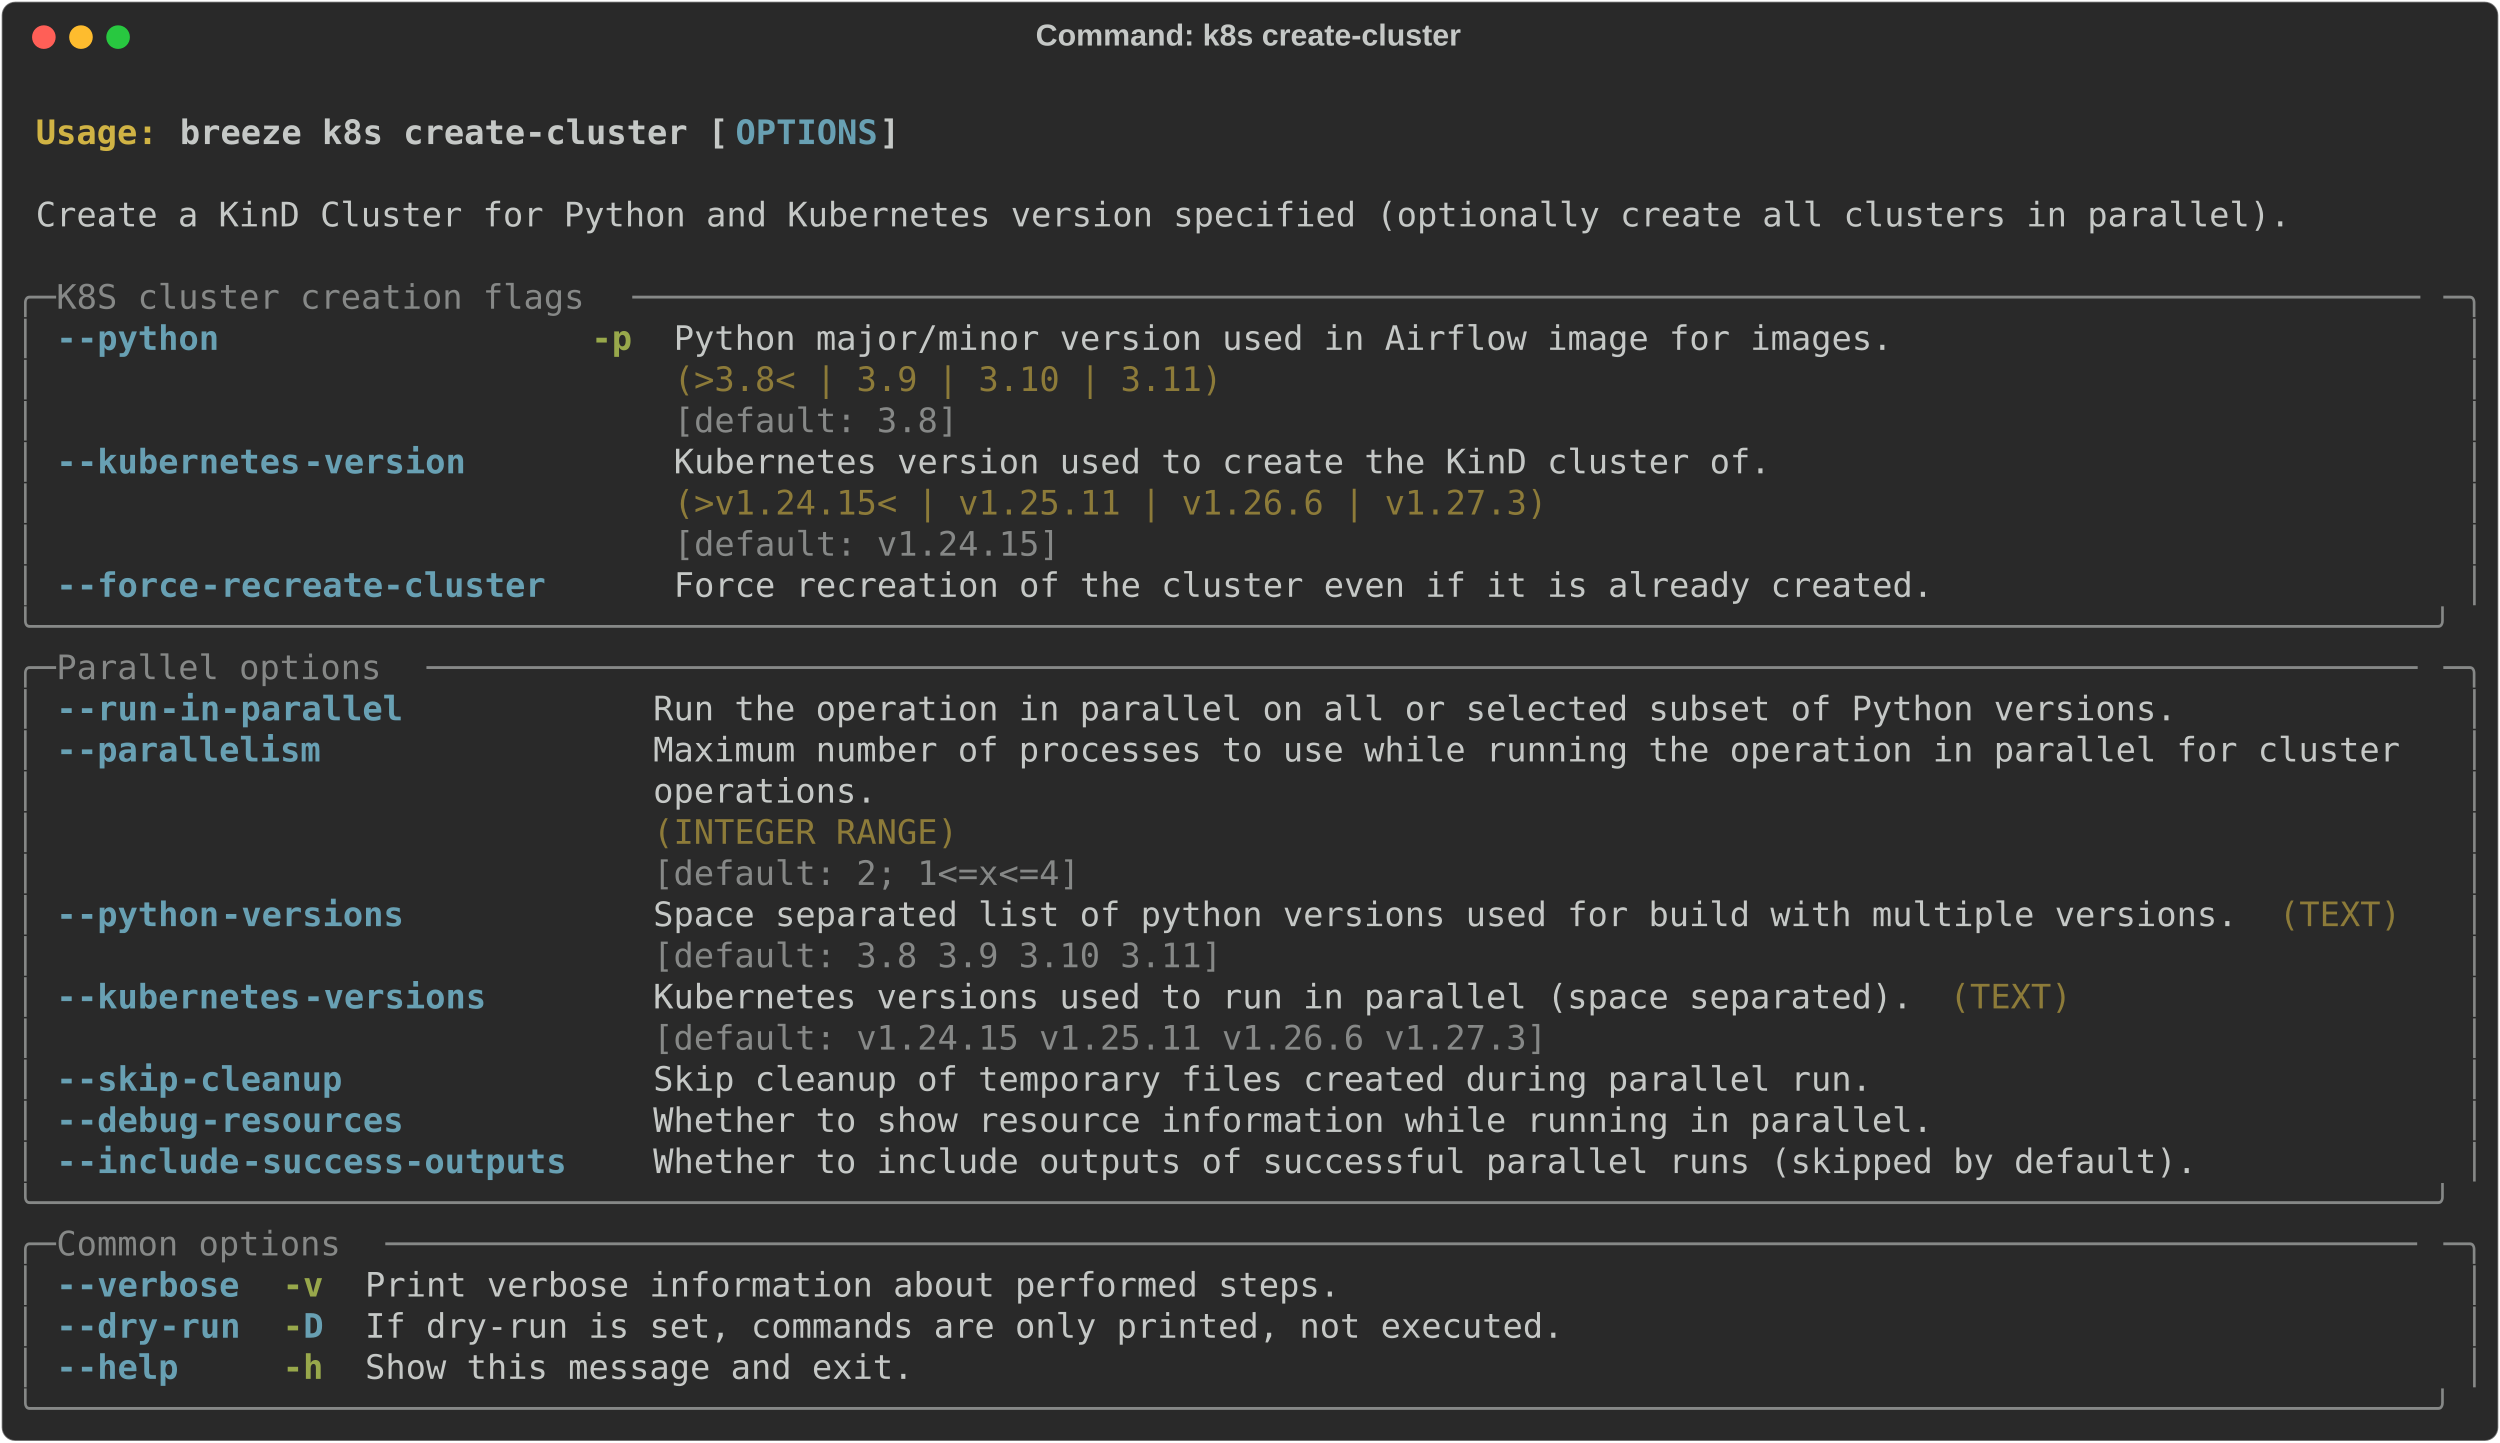
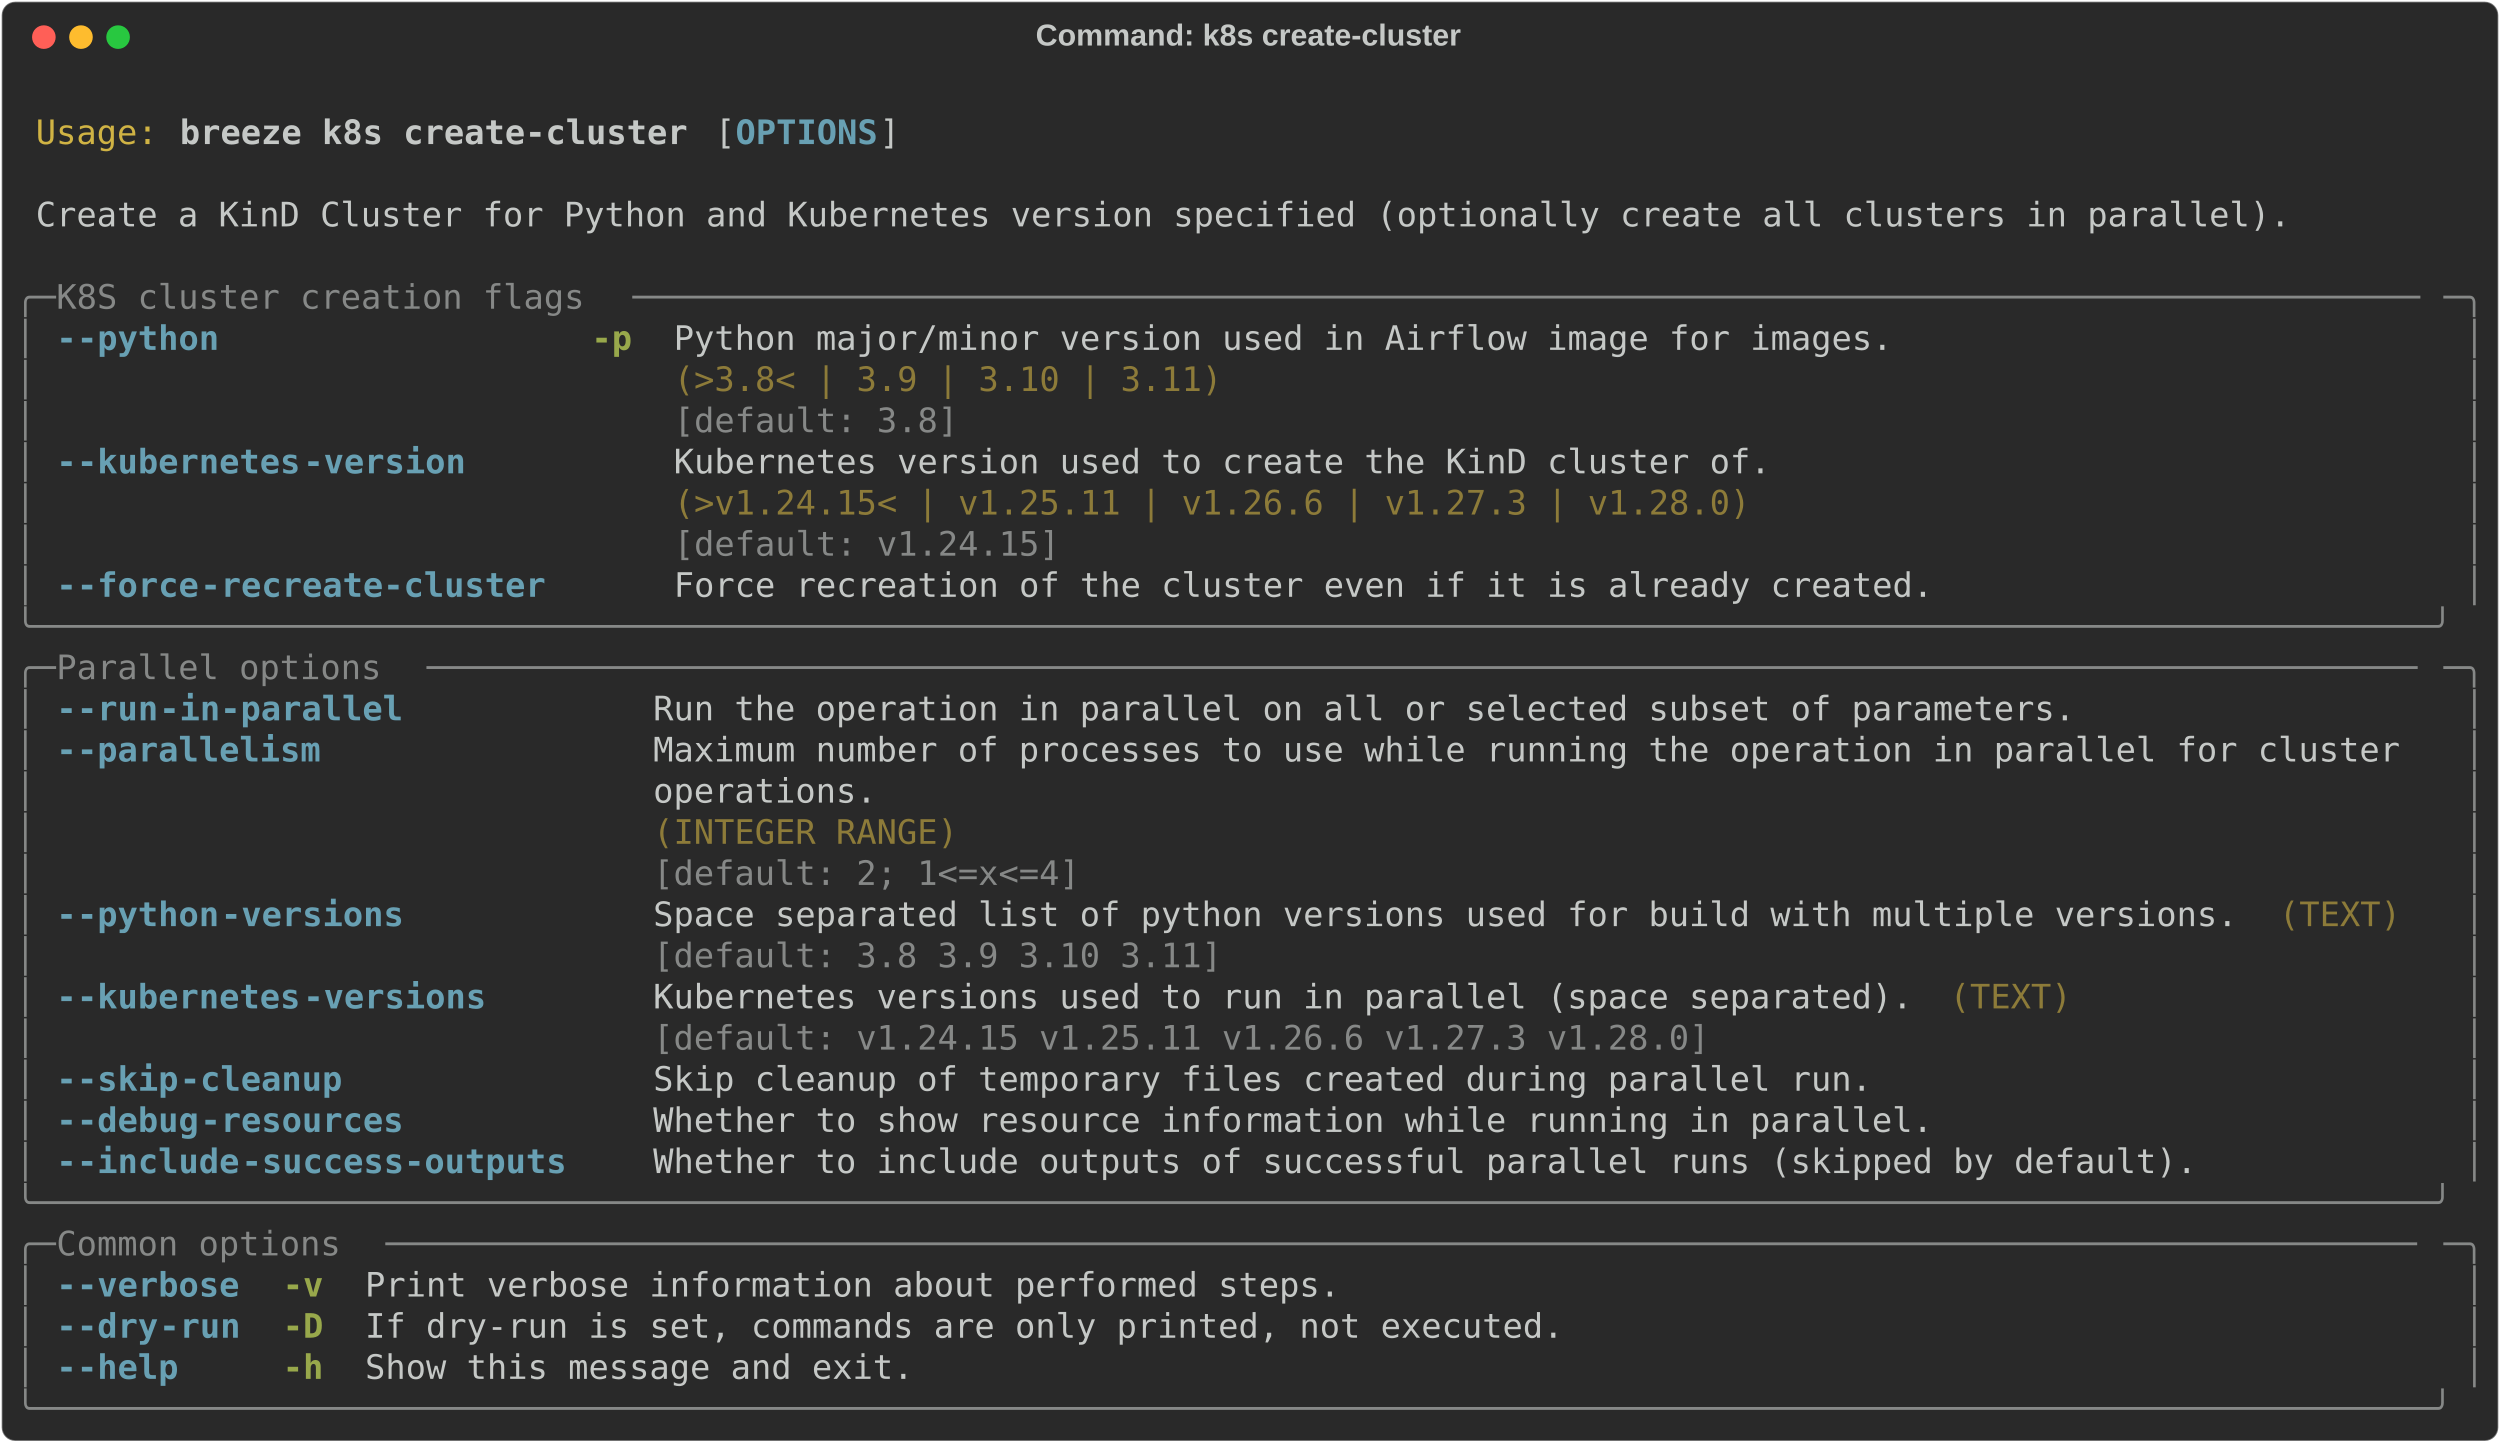
<svg xmlns="http://www.w3.org/2000/svg" class="rich-terminal" viewBox="0 0 1482 855.2">
  <style>

    @font-face {
        font-family: "Fira Code";
        src: local("FiraCode-Regular"),
                url("https://cdnjs.cloudflare.com/ajax/libs/firacode/6.2.0/woff2/FiraCode-Regular.woff2") format("woff2"),
                url("https://cdnjs.cloudflare.com/ajax/libs/firacode/6.2.0/woff/FiraCode-Regular.woff") format("woff");
        font-style: normal;
        font-weight: 400;
    }
    @font-face {
        font-family: "Fira Code";
        src: local("FiraCode-Bold"),
                url("https://cdnjs.cloudflare.com/ajax/libs/firacode/6.2.0/woff2/FiraCode-Bold.woff2") format("woff2"),
                url("https://cdnjs.cloudflare.com/ajax/libs/firacode/6.2.0/woff/FiraCode-Bold.woff") format("woff");
        font-style: bold;
        font-weight: 700;
    }

    .breeze-k8s-create-cluster-matrix {
        font-family: Fira Code, monospace;
        font-size: 20px;
        line-height: 24.4px;
        font-variant-east-asian: full-width;
    }

    .breeze-k8s-create-cluster-title {
        font-size: 18px;
        font-weight: bold;
        font-family: arial;
    }

-     .breeze-k8s-create-cluster-r1 { fill: #c5c8c6;font-weight: bold }
- .breeze-k8s-create-cluster-r2 { fill: #c5c8c6 }
- .breeze-k8s-create-cluster-r3 { fill: #d0b344;font-weight: bold }
+     .breeze-k8s-create-cluster-r1 { fill: #c5c8c6 }
+ .breeze-k8s-create-cluster-r2 { fill: #d0b344 }
+ .breeze-k8s-create-cluster-r3 { fill: #c5c8c6;font-weight: bold }
.breeze-k8s-create-cluster-r4 { fill: #68a0b3;font-weight: bold }
.breeze-k8s-create-cluster-r5 { fill: #868887 }
.breeze-k8s-create-cluster-r6 { fill: #98a84b;font-weight: bold }
.breeze-k8s-create-cluster-r7 { fill: #8d7b39 }
    </style>
  <defs>
    <clipPath id="breeze-k8s-create-cluster-clip-terminal">
      <rect x="0" y="0" width="1463.0" height="804.2" />
    </clipPath>
    <clipPath id="breeze-k8s-create-cluster-line-0">
      <rect x="0" y="1.5" width="1464" height="24.65" />
    </clipPath>
    <clipPath id="breeze-k8s-create-cluster-line-1">
      <rect x="0" y="25.9" width="1464" height="24.65" />
    </clipPath>
    <clipPath id="breeze-k8s-create-cluster-line-2">
      <rect x="0" y="50.3" width="1464" height="24.65" />
    </clipPath>
    <clipPath id="breeze-k8s-create-cluster-line-3">
      <rect x="0" y="74.7" width="1464" height="24.65" />
    </clipPath>
    <clipPath id="breeze-k8s-create-cluster-line-4">
      <rect x="0" y="99.1" width="1464" height="24.65" />
    </clipPath>
    <clipPath id="breeze-k8s-create-cluster-line-5">
      <rect x="0" y="123.5" width="1464" height="24.65" />
    </clipPath>
    <clipPath id="breeze-k8s-create-cluster-line-6">
      <rect x="0" y="147.9" width="1464" height="24.65" />
    </clipPath>
    <clipPath id="breeze-k8s-create-cluster-line-7">
      <rect x="0" y="172.3" width="1464" height="24.65" />
    </clipPath>
    <clipPath id="breeze-k8s-create-cluster-line-8">
      <rect x="0" y="196.7" width="1464" height="24.65" />
    </clipPath>
    <clipPath id="breeze-k8s-create-cluster-line-9">
      <rect x="0" y="221.1" width="1464" height="24.65" />
    </clipPath>
    <clipPath id="breeze-k8s-create-cluster-line-10">
      <rect x="0" y="245.5" width="1464" height="24.65" />
    </clipPath>
    <clipPath id="breeze-k8s-create-cluster-line-11">
      <rect x="0" y="269.9" width="1464" height="24.65" />
    </clipPath>
    <clipPath id="breeze-k8s-create-cluster-line-12">
      <rect x="0" y="294.3" width="1464" height="24.65" />
    </clipPath>
    <clipPath id="breeze-k8s-create-cluster-line-13">
      <rect x="0" y="318.7" width="1464" height="24.65" />
    </clipPath>
    <clipPath id="breeze-k8s-create-cluster-line-14">
      <rect x="0" y="343.1" width="1464" height="24.65" />
    </clipPath>
    <clipPath id="breeze-k8s-create-cluster-line-15">
      <rect x="0" y="367.5" width="1464" height="24.65" />
    </clipPath>
    <clipPath id="breeze-k8s-create-cluster-line-16">
      <rect x="0" y="391.9" width="1464" height="24.65" />
    </clipPath>
    <clipPath id="breeze-k8s-create-cluster-line-17">
      <rect x="0" y="416.3" width="1464" height="24.65" />
    </clipPath>
    <clipPath id="breeze-k8s-create-cluster-line-18">
      <rect x="0" y="440.7" width="1464" height="24.65" />
    </clipPath>
    <clipPath id="breeze-k8s-create-cluster-line-19">
      <rect x="0" y="465.1" width="1464" height="24.65" />
    </clipPath>
    <clipPath id="breeze-k8s-create-cluster-line-20">
      <rect x="0" y="489.5" width="1464" height="24.65" />
    </clipPath>
    <clipPath id="breeze-k8s-create-cluster-line-21">
      <rect x="0" y="513.9" width="1464" height="24.65" />
    </clipPath>
    <clipPath id="breeze-k8s-create-cluster-line-22">
      <rect x="0" y="538.3" width="1464" height="24.65" />
    </clipPath>
    <clipPath id="breeze-k8s-create-cluster-line-23">
      <rect x="0" y="562.7" width="1464" height="24.65" />
    </clipPath>
    <clipPath id="breeze-k8s-create-cluster-line-24">
      <rect x="0" y="587.1" width="1464" height="24.65" />
    </clipPath>
    <clipPath id="breeze-k8s-create-cluster-line-25">
      <rect x="0" y="611.5" width="1464" height="24.65" />
    </clipPath>
    <clipPath id="breeze-k8s-create-cluster-line-26">
      <rect x="0" y="635.9" width="1464" height="24.65" />
    </clipPath>
    <clipPath id="breeze-k8s-create-cluster-line-27">
      <rect x="0" y="660.3" width="1464" height="24.65" />
    </clipPath>
    <clipPath id="breeze-k8s-create-cluster-line-28">
      <rect x="0" y="684.7" width="1464" height="24.65" />
    </clipPath>
    <clipPath id="breeze-k8s-create-cluster-line-29">
      <rect x="0" y="709.1" width="1464" height="24.65" />
    </clipPath>
    <clipPath id="breeze-k8s-create-cluster-line-30">
      <rect x="0" y="733.5" width="1464" height="24.65" />
    </clipPath>
    <clipPath id="breeze-k8s-create-cluster-line-31">
      <rect x="0" y="757.9" width="1464" height="24.65" />
    </clipPath>
  </defs>
  <rect fill="#292929" stroke="rgba(255,255,255,0.35)" stroke-width="1" x="1" y="1" width="1480" height="853.2" rx="8" />
  <text class="breeze-k8s-create-cluster-title" fill="#c5c8c6" text-anchor="middle" x="740" y="27">Command: k8s create-cluster</text>
  <g transform="translate(26,22)">
    <circle cx="0" cy="0" r="7" fill="#ff5f57" />
    <circle cx="22" cy="0" r="7" fill="#febc2e" />
    <circle cx="44" cy="0" r="7" fill="#28c840" />
  </g>
  <g transform="translate(9, 41)" clip-path="url(#breeze-k8s-create-cluster-clip-terminal)">
    <g class="breeze-k8s-create-cluster-matrix">
-       <text class="breeze-k8s-create-cluster-r2" x="1464" y="20" textLength="12.2" clip-path="url(#breeze-k8s-create-cluster-line-0)">
- </text>
-       <text class="breeze-k8s-create-cluster-r3" x="12.2" y="44.4" textLength="85.4" clip-path="url(#breeze-k8s-create-cluster-line-1)">Usage: </text>
-       <text class="breeze-k8s-create-cluster-r1" x="97.6" y="44.4" textLength="329.4" clip-path="url(#breeze-k8s-create-cluster-line-1)">breeze k8s create-cluster [</text>
+       <text class="breeze-k8s-create-cluster-r1" x="1464" y="20" textLength="12.2" clip-path="url(#breeze-k8s-create-cluster-line-0)">
+ </text>
+       <text class="breeze-k8s-create-cluster-r2" x="12.2" y="44.4" textLength="73.2" clip-path="url(#breeze-k8s-create-cluster-line-1)">Usage:</text>
+       <text class="breeze-k8s-create-cluster-r3" x="97.6" y="44.4" textLength="305" clip-path="url(#breeze-k8s-create-cluster-line-1)">breeze k8s create-cluster</text>
+       <text class="breeze-k8s-create-cluster-r1" x="414.8" y="44.4" textLength="12.2" clip-path="url(#breeze-k8s-create-cluster-line-1)">[</text>
      <text class="breeze-k8s-create-cluster-r4" x="427" y="44.4" textLength="85.4" clip-path="url(#breeze-k8s-create-cluster-line-1)">OPTIONS</text>
      <text class="breeze-k8s-create-cluster-r1" x="512.4" y="44.4" textLength="12.2" clip-path="url(#breeze-k8s-create-cluster-line-1)">]</text>
-       <text class="breeze-k8s-create-cluster-r2" x="1464" y="44.4" textLength="12.2" clip-path="url(#breeze-k8s-create-cluster-line-1)">
- </text>
-       <text class="breeze-k8s-create-cluster-r2" x="1464" y="68.8" textLength="12.2" clip-path="url(#breeze-k8s-create-cluster-line-2)">
- </text>
-       <text class="breeze-k8s-create-cluster-r2" x="12.2" y="93.2" textLength="1354.2" clip-path="url(#breeze-k8s-create-cluster-line-3)">Create a KinD Cluster for Python and Kubernetes version specified (optionally create all clusters in parallel).</text>
-       <text class="breeze-k8s-create-cluster-r2" x="1464" y="93.2" textLength="12.2" clip-path="url(#breeze-k8s-create-cluster-line-3)">
- </text>
-       <text class="breeze-k8s-create-cluster-r2" x="1464" y="117.6" textLength="12.2" clip-path="url(#breeze-k8s-create-cluster-line-4)">
+       <text class="breeze-k8s-create-cluster-r1" x="1464" y="44.4" textLength="12.2" clip-path="url(#breeze-k8s-create-cluster-line-1)">
+ </text>
+       <text class="breeze-k8s-create-cluster-r1" x="1464" y="68.8" textLength="12.2" clip-path="url(#breeze-k8s-create-cluster-line-2)">
+ </text>
+       <text class="breeze-k8s-create-cluster-r1" x="12.2" y="93.2" textLength="1354.2" clip-path="url(#breeze-k8s-create-cluster-line-3)">Create a KinD Cluster for Python and Kubernetes version specified (optionally create all clusters in parallel).</text>
+       <text class="breeze-k8s-create-cluster-r1" x="1464" y="93.2" textLength="12.2" clip-path="url(#breeze-k8s-create-cluster-line-3)">
+ </text>
+       <text class="breeze-k8s-create-cluster-r1" x="1464" y="117.6" textLength="12.2" clip-path="url(#breeze-k8s-create-cluster-line-4)">
</text>
      <text class="breeze-k8s-create-cluster-r5" x="0" y="142" textLength="24.4" clip-path="url(#breeze-k8s-create-cluster-line-5)">╭─</text>
      <text class="breeze-k8s-create-cluster-r5" x="24.4" y="142" textLength="341.6" clip-path="url(#breeze-k8s-create-cluster-line-5)"> K8S cluster creation flags </text>
      <text class="breeze-k8s-create-cluster-r5" x="366" y="142" textLength="1073.6" clip-path="url(#breeze-k8s-create-cluster-line-5)">────────────────────────────────────────────────────────────────────────────────────────</text>
      <text class="breeze-k8s-create-cluster-r5" x="1439.6" y="142" textLength="24.4" clip-path="url(#breeze-k8s-create-cluster-line-5)">─╮</text>
-       <text class="breeze-k8s-create-cluster-r2" x="1464" y="142" textLength="12.2" clip-path="url(#breeze-k8s-create-cluster-line-5)">
+       <text class="breeze-k8s-create-cluster-r1" x="1464" y="142" textLength="12.2" clip-path="url(#breeze-k8s-create-cluster-line-5)">
</text>
      <text class="breeze-k8s-create-cluster-r5" x="0" y="166.4" textLength="12.2" clip-path="url(#breeze-k8s-create-cluster-line-6)">│</text>
      <text class="breeze-k8s-create-cluster-r4" x="24.4" y="166.4" textLength="12.2" clip-path="url(#breeze-k8s-create-cluster-line-6)">-</text>
      <text class="breeze-k8s-create-cluster-r4" x="36.6" y="166.4" textLength="85.4" clip-path="url(#breeze-k8s-create-cluster-line-6)">-python</text>
      <text class="breeze-k8s-create-cluster-r6" x="341.6" y="166.4" textLength="24.4" clip-path="url(#breeze-k8s-create-cluster-line-6)">-p</text>
-       <text class="breeze-k8s-create-cluster-r2" x="390.4" y="166.4" textLength="732" clip-path="url(#breeze-k8s-create-cluster-line-6)">Python major/minor version used in Airflow image for images.</text>
+       <text class="breeze-k8s-create-cluster-r1" x="390.4" y="166.4" textLength="732" clip-path="url(#breeze-k8s-create-cluster-line-6)">Python major/minor version used in Airflow image for images.</text>
      <text class="breeze-k8s-create-cluster-r5" x="1451.8" y="166.4" textLength="12.2" clip-path="url(#breeze-k8s-create-cluster-line-6)">│</text>
-       <text class="breeze-k8s-create-cluster-r2" x="1464" y="166.4" textLength="12.2" clip-path="url(#breeze-k8s-create-cluster-line-6)">
+       <text class="breeze-k8s-create-cluster-r1" x="1464" y="166.4" textLength="12.2" clip-path="url(#breeze-k8s-create-cluster-line-6)">
</text>
      <text class="breeze-k8s-create-cluster-r5" x="0" y="190.8" textLength="12.2" clip-path="url(#breeze-k8s-create-cluster-line-7)">│</text>
      <text class="breeze-k8s-create-cluster-r7" x="390.4" y="190.8" textLength="732" clip-path="url(#breeze-k8s-create-cluster-line-7)">(&gt;3.8&lt; | 3.9 | 3.10 | 3.11)                                 </text>
      <text class="breeze-k8s-create-cluster-r5" x="1451.8" y="190.8" textLength="12.2" clip-path="url(#breeze-k8s-create-cluster-line-7)">│</text>
-       <text class="breeze-k8s-create-cluster-r2" x="1464" y="190.8" textLength="12.2" clip-path="url(#breeze-k8s-create-cluster-line-7)">
+       <text class="breeze-k8s-create-cluster-r1" x="1464" y="190.8" textLength="12.2" clip-path="url(#breeze-k8s-create-cluster-line-7)">
</text>
      <text class="breeze-k8s-create-cluster-r5" x="0" y="215.2" textLength="12.2" clip-path="url(#breeze-k8s-create-cluster-line-8)">│</text>
      <text class="breeze-k8s-create-cluster-r5" x="390.4" y="215.2" textLength="732" clip-path="url(#breeze-k8s-create-cluster-line-8)">[default: 3.8]                                              </text>
      <text class="breeze-k8s-create-cluster-r5" x="1451.8" y="215.2" textLength="12.2" clip-path="url(#breeze-k8s-create-cluster-line-8)">│</text>
-       <text class="breeze-k8s-create-cluster-r2" x="1464" y="215.2" textLength="12.2" clip-path="url(#breeze-k8s-create-cluster-line-8)">
+       <text class="breeze-k8s-create-cluster-r1" x="1464" y="215.2" textLength="12.2" clip-path="url(#breeze-k8s-create-cluster-line-8)">
</text>
      <text class="breeze-k8s-create-cluster-r5" x="0" y="239.6" textLength="12.2" clip-path="url(#breeze-k8s-create-cluster-line-9)">│</text>
      <text class="breeze-k8s-create-cluster-r4" x="24.4" y="239.6" textLength="12.2" clip-path="url(#breeze-k8s-create-cluster-line-9)">-</text>
      <text class="breeze-k8s-create-cluster-r4" x="36.6" y="239.6" textLength="134.2" clip-path="url(#breeze-k8s-create-cluster-line-9)">-kubernetes</text>
      <text class="breeze-k8s-create-cluster-r4" x="170.8" y="239.6" textLength="97.6" clip-path="url(#breeze-k8s-create-cluster-line-9)">-version</text>
-       <text class="breeze-k8s-create-cluster-r2" x="390.4" y="239.6" textLength="658.8" clip-path="url(#breeze-k8s-create-cluster-line-9)">Kubernetes version used to create the KinD cluster of.</text>
+       <text class="breeze-k8s-create-cluster-r1" x="390.4" y="239.6" textLength="658.8" clip-path="url(#breeze-k8s-create-cluster-line-9)">Kubernetes version used to create the KinD cluster of.</text>
      <text class="breeze-k8s-create-cluster-r5" x="1451.8" y="239.6" textLength="12.2" clip-path="url(#breeze-k8s-create-cluster-line-9)">│</text>
-       <text class="breeze-k8s-create-cluster-r2" x="1464" y="239.6" textLength="12.2" clip-path="url(#breeze-k8s-create-cluster-line-9)">
+       <text class="breeze-k8s-create-cluster-r1" x="1464" y="239.6" textLength="12.2" clip-path="url(#breeze-k8s-create-cluster-line-9)">
</text>
      <text class="breeze-k8s-create-cluster-r5" x="0" y="264" textLength="12.2" clip-path="url(#breeze-k8s-create-cluster-line-10)">│</text>
-       <text class="breeze-k8s-create-cluster-r7" x="390.4" y="264" textLength="658.8" clip-path="url(#breeze-k8s-create-cluster-line-10)">(&gt;v1.24.15&lt; | v1.25.11 | v1.26.6 | v1.27.3)           </text>
+       <text class="breeze-k8s-create-cluster-r7" x="390.4" y="264" textLength="658.8" clip-path="url(#breeze-k8s-create-cluster-line-10)">(&gt;v1.24.15&lt; | v1.25.11 | v1.26.6 | v1.27.3 | v1.28.0) </text>
      <text class="breeze-k8s-create-cluster-r5" x="1451.8" y="264" textLength="12.2" clip-path="url(#breeze-k8s-create-cluster-line-10)">│</text>
-       <text class="breeze-k8s-create-cluster-r2" x="1464" y="264" textLength="12.2" clip-path="url(#breeze-k8s-create-cluster-line-10)">
+       <text class="breeze-k8s-create-cluster-r1" x="1464" y="264" textLength="12.2" clip-path="url(#breeze-k8s-create-cluster-line-10)">
</text>
      <text class="breeze-k8s-create-cluster-r5" x="0" y="288.4" textLength="12.2" clip-path="url(#breeze-k8s-create-cluster-line-11)">│</text>
      <text class="breeze-k8s-create-cluster-r5" x="390.4" y="288.4" textLength="658.8" clip-path="url(#breeze-k8s-create-cluster-line-11)">[default: v1.24.15]                                   </text>
      <text class="breeze-k8s-create-cluster-r5" x="1451.8" y="288.4" textLength="12.2" clip-path="url(#breeze-k8s-create-cluster-line-11)">│</text>
-       <text class="breeze-k8s-create-cluster-r2" x="1464" y="288.4" textLength="12.2" clip-path="url(#breeze-k8s-create-cluster-line-11)">
+       <text class="breeze-k8s-create-cluster-r1" x="1464" y="288.4" textLength="12.2" clip-path="url(#breeze-k8s-create-cluster-line-11)">
</text>
      <text class="breeze-k8s-create-cluster-r5" x="0" y="312.8" textLength="12.2" clip-path="url(#breeze-k8s-create-cluster-line-12)">│</text>
      <text class="breeze-k8s-create-cluster-r4" x="24.4" y="312.8" textLength="12.2" clip-path="url(#breeze-k8s-create-cluster-line-12)">-</text>
      <text class="breeze-k8s-create-cluster-r4" x="36.6" y="312.8" textLength="73.2" clip-path="url(#breeze-k8s-create-cluster-line-12)">-force</text>
      <text class="breeze-k8s-create-cluster-r4" x="109.8" y="312.8" textLength="207.4" clip-path="url(#breeze-k8s-create-cluster-line-12)">-recreate-cluster</text>
-       <text class="breeze-k8s-create-cluster-r2" x="390.4" y="312.8" textLength="756.4" clip-path="url(#breeze-k8s-create-cluster-line-12)">Force recreation of the cluster even if it is already created.</text>
+       <text class="breeze-k8s-create-cluster-r1" x="390.4" y="312.8" textLength="756.4" clip-path="url(#breeze-k8s-create-cluster-line-12)">Force recreation of the cluster even if it is already created.</text>
      <text class="breeze-k8s-create-cluster-r5" x="1451.8" y="312.8" textLength="12.2" clip-path="url(#breeze-k8s-create-cluster-line-12)">│</text>
-       <text class="breeze-k8s-create-cluster-r2" x="1464" y="312.8" textLength="12.2" clip-path="url(#breeze-k8s-create-cluster-line-12)">
+       <text class="breeze-k8s-create-cluster-r1" x="1464" y="312.8" textLength="12.2" clip-path="url(#breeze-k8s-create-cluster-line-12)">
</text>
      <text class="breeze-k8s-create-cluster-r5" x="0" y="337.2" textLength="1464" clip-path="url(#breeze-k8s-create-cluster-line-13)">╰──────────────────────────────────────────────────────────────────────────────────────────────────────────────────────╯</text>
-       <text class="breeze-k8s-create-cluster-r2" x="1464" y="337.2" textLength="12.2" clip-path="url(#breeze-k8s-create-cluster-line-13)">
+       <text class="breeze-k8s-create-cluster-r1" x="1464" y="337.2" textLength="12.2" clip-path="url(#breeze-k8s-create-cluster-line-13)">
</text>
      <text class="breeze-k8s-create-cluster-r5" x="0" y="361.6" textLength="24.4" clip-path="url(#breeze-k8s-create-cluster-line-14)">╭─</text>
      <text class="breeze-k8s-create-cluster-r5" x="24.4" y="361.6" textLength="219.6" clip-path="url(#breeze-k8s-create-cluster-line-14)"> Parallel options </text>
      <text class="breeze-k8s-create-cluster-r5" x="244" y="361.6" textLength="1195.6" clip-path="url(#breeze-k8s-create-cluster-line-14)">──────────────────────────────────────────────────────────────────────────────────────────────────</text>
      <text class="breeze-k8s-create-cluster-r5" x="1439.6" y="361.6" textLength="24.4" clip-path="url(#breeze-k8s-create-cluster-line-14)">─╮</text>
-       <text class="breeze-k8s-create-cluster-r2" x="1464" y="361.6" textLength="12.2" clip-path="url(#breeze-k8s-create-cluster-line-14)">
+       <text class="breeze-k8s-create-cluster-r1" x="1464" y="361.6" textLength="12.2" clip-path="url(#breeze-k8s-create-cluster-line-14)">
</text>
      <text class="breeze-k8s-create-cluster-r5" x="0" y="386" textLength="12.2" clip-path="url(#breeze-k8s-create-cluster-line-15)">│</text>
      <text class="breeze-k8s-create-cluster-r4" x="24.4" y="386" textLength="12.2" clip-path="url(#breeze-k8s-create-cluster-line-15)">-</text>
      <text class="breeze-k8s-create-cluster-r4" x="36.6" y="386" textLength="48.8" clip-path="url(#breeze-k8s-create-cluster-line-15)">-run</text>
      <text class="breeze-k8s-create-cluster-r4" x="85.4" y="386" textLength="146.4" clip-path="url(#breeze-k8s-create-cluster-line-15)">-in-parallel</text>
-       <text class="breeze-k8s-create-cluster-r2" x="378.2" y="386" textLength="915" clip-path="url(#breeze-k8s-create-cluster-line-15)">Run the operation in parallel on all or selected subset of Python versions.</text>
+       <text class="breeze-k8s-create-cluster-r1" x="378.2" y="386" textLength="854" clip-path="url(#breeze-k8s-create-cluster-line-15)">Run the operation in parallel on all or selected subset of parameters.</text>
      <text class="breeze-k8s-create-cluster-r5" x="1451.8" y="386" textLength="12.2" clip-path="url(#breeze-k8s-create-cluster-line-15)">│</text>
-       <text class="breeze-k8s-create-cluster-r2" x="1464" y="386" textLength="12.2" clip-path="url(#breeze-k8s-create-cluster-line-15)">
+       <text class="breeze-k8s-create-cluster-r1" x="1464" y="386" textLength="12.2" clip-path="url(#breeze-k8s-create-cluster-line-15)">
</text>
      <text class="breeze-k8s-create-cluster-r5" x="0" y="410.4" textLength="12.2" clip-path="url(#breeze-k8s-create-cluster-line-16)">│</text>
      <text class="breeze-k8s-create-cluster-r4" x="24.4" y="410.4" textLength="12.2" clip-path="url(#breeze-k8s-create-cluster-line-16)">-</text>
      <text class="breeze-k8s-create-cluster-r4" x="36.6" y="410.4" textLength="146.4" clip-path="url(#breeze-k8s-create-cluster-line-16)">-parallelism</text>
-       <text class="breeze-k8s-create-cluster-r2" x="378.2" y="410.4" textLength="1061.4" clip-path="url(#breeze-k8s-create-cluster-line-16)">Maximum number of processes to use while running the operation in parallel for cluster </text>
+       <text class="breeze-k8s-create-cluster-r1" x="378.2" y="410.4" textLength="1061.4" clip-path="url(#breeze-k8s-create-cluster-line-16)">Maximum number of processes to use while running the operation in parallel for cluster </text>
      <text class="breeze-k8s-create-cluster-r5" x="1451.8" y="410.4" textLength="12.2" clip-path="url(#breeze-k8s-create-cluster-line-16)">│</text>
-       <text class="breeze-k8s-create-cluster-r2" x="1464" y="410.4" textLength="12.2" clip-path="url(#breeze-k8s-create-cluster-line-16)">
+       <text class="breeze-k8s-create-cluster-r1" x="1464" y="410.4" textLength="12.2" clip-path="url(#breeze-k8s-create-cluster-line-16)">
</text>
      <text class="breeze-k8s-create-cluster-r5" x="0" y="434.8" textLength="12.2" clip-path="url(#breeze-k8s-create-cluster-line-17)">│</text>
-       <text class="breeze-k8s-create-cluster-r2" x="378.2" y="434.8" textLength="1061.4" clip-path="url(#breeze-k8s-create-cluster-line-17)">operations.                                                                            </text>
+       <text class="breeze-k8s-create-cluster-r1" x="378.2" y="434.8" textLength="1061.4" clip-path="url(#breeze-k8s-create-cluster-line-17)">operations.                                                                            </text>
      <text class="breeze-k8s-create-cluster-r5" x="1451.8" y="434.8" textLength="12.2" clip-path="url(#breeze-k8s-create-cluster-line-17)">│</text>
-       <text class="breeze-k8s-create-cluster-r2" x="1464" y="434.8" textLength="12.2" clip-path="url(#breeze-k8s-create-cluster-line-17)">
+       <text class="breeze-k8s-create-cluster-r1" x="1464" y="434.8" textLength="12.2" clip-path="url(#breeze-k8s-create-cluster-line-17)">
</text>
      <text class="breeze-k8s-create-cluster-r5" x="0" y="459.2" textLength="12.2" clip-path="url(#breeze-k8s-create-cluster-line-18)">│</text>
      <text class="breeze-k8s-create-cluster-r7" x="378.2" y="459.2" textLength="1061.4" clip-path="url(#breeze-k8s-create-cluster-line-18)">(INTEGER RANGE)                                                                        </text>
      <text class="breeze-k8s-create-cluster-r5" x="1451.8" y="459.2" textLength="12.2" clip-path="url(#breeze-k8s-create-cluster-line-18)">│</text>
-       <text class="breeze-k8s-create-cluster-r2" x="1464" y="459.2" textLength="12.2" clip-path="url(#breeze-k8s-create-cluster-line-18)">
+       <text class="breeze-k8s-create-cluster-r1" x="1464" y="459.2" textLength="12.2" clip-path="url(#breeze-k8s-create-cluster-line-18)">
</text>
      <text class="breeze-k8s-create-cluster-r5" x="0" y="483.6" textLength="12.2" clip-path="url(#breeze-k8s-create-cluster-line-19)">│</text>
      <text class="breeze-k8s-create-cluster-r5" x="378.2" y="483.6" textLength="1061.4" clip-path="url(#breeze-k8s-create-cluster-line-19)">[default: 2; 1&lt;=x&lt;=4]                                                                  </text>
      <text class="breeze-k8s-create-cluster-r5" x="1451.8" y="483.6" textLength="12.2" clip-path="url(#breeze-k8s-create-cluster-line-19)">│</text>
-       <text class="breeze-k8s-create-cluster-r2" x="1464" y="483.6" textLength="12.2" clip-path="url(#breeze-k8s-create-cluster-line-19)">
+       <text class="breeze-k8s-create-cluster-r1" x="1464" y="483.6" textLength="12.2" clip-path="url(#breeze-k8s-create-cluster-line-19)">
</text>
      <text class="breeze-k8s-create-cluster-r5" x="0" y="508" textLength="12.2" clip-path="url(#breeze-k8s-create-cluster-line-20)">│</text>
      <text class="breeze-k8s-create-cluster-r4" x="24.4" y="508" textLength="12.2" clip-path="url(#breeze-k8s-create-cluster-line-20)">-</text>
      <text class="breeze-k8s-create-cluster-r4" x="36.6" y="508" textLength="85.4" clip-path="url(#breeze-k8s-create-cluster-line-20)">-python</text>
      <text class="breeze-k8s-create-cluster-r4" x="122" y="508" textLength="109.8" clip-path="url(#breeze-k8s-create-cluster-line-20)">-versions</text>
-       <text class="breeze-k8s-create-cluster-r2" x="378.2" y="508" textLength="951.6" clip-path="url(#breeze-k8s-create-cluster-line-20)">Space separated list of python versions used for build with multiple versions.</text>
+       <text class="breeze-k8s-create-cluster-r1" x="378.2" y="508" textLength="951.6" clip-path="url(#breeze-k8s-create-cluster-line-20)">Space separated list of python versions used for build with multiple versions.</text>
      <text class="breeze-k8s-create-cluster-r7" x="1342" y="508" textLength="73.2" clip-path="url(#breeze-k8s-create-cluster-line-20)">(TEXT)</text>
      <text class="breeze-k8s-create-cluster-r5" x="1451.8" y="508" textLength="12.2" clip-path="url(#breeze-k8s-create-cluster-line-20)">│</text>
-       <text class="breeze-k8s-create-cluster-r2" x="1464" y="508" textLength="12.2" clip-path="url(#breeze-k8s-create-cluster-line-20)">
+       <text class="breeze-k8s-create-cluster-r1" x="1464" y="508" textLength="12.2" clip-path="url(#breeze-k8s-create-cluster-line-20)">
</text>
      <text class="breeze-k8s-create-cluster-r5" x="0" y="532.4" textLength="12.2" clip-path="url(#breeze-k8s-create-cluster-line-21)">│</text>
      <text class="breeze-k8s-create-cluster-r5" x="378.2" y="532.4" textLength="951.6" clip-path="url(#breeze-k8s-create-cluster-line-21)">[default: 3.8 3.9 3.10 3.11]                                                  </text>
      <text class="breeze-k8s-create-cluster-r5" x="1451.8" y="532.4" textLength="12.2" clip-path="url(#breeze-k8s-create-cluster-line-21)">│</text>
-       <text class="breeze-k8s-create-cluster-r2" x="1464" y="532.4" textLength="12.2" clip-path="url(#breeze-k8s-create-cluster-line-21)">
+       <text class="breeze-k8s-create-cluster-r1" x="1464" y="532.4" textLength="12.2" clip-path="url(#breeze-k8s-create-cluster-line-21)">
</text>
      <text class="breeze-k8s-create-cluster-r5" x="0" y="556.8" textLength="12.2" clip-path="url(#breeze-k8s-create-cluster-line-22)">│</text>
      <text class="breeze-k8s-create-cluster-r4" x="24.4" y="556.8" textLength="12.2" clip-path="url(#breeze-k8s-create-cluster-line-22)">-</text>
      <text class="breeze-k8s-create-cluster-r4" x="36.6" y="556.8" textLength="134.2" clip-path="url(#breeze-k8s-create-cluster-line-22)">-kubernetes</text>
      <text class="breeze-k8s-create-cluster-r4" x="170.8" y="556.8" textLength="109.8" clip-path="url(#breeze-k8s-create-cluster-line-22)">-versions</text>
-       <text class="breeze-k8s-create-cluster-r2" x="378.2" y="556.8" textLength="756.4" clip-path="url(#breeze-k8s-create-cluster-line-22)">Kubernetes versions used to run in parallel (space separated).</text>
+       <text class="breeze-k8s-create-cluster-r1" x="378.2" y="556.8" textLength="756.4" clip-path="url(#breeze-k8s-create-cluster-line-22)">Kubernetes versions used to run in parallel (space separated).</text>
      <text class="breeze-k8s-create-cluster-r7" x="1146.8" y="556.8" textLength="73.2" clip-path="url(#breeze-k8s-create-cluster-line-22)">(TEXT)</text>
      <text class="breeze-k8s-create-cluster-r5" x="1451.8" y="556.8" textLength="12.2" clip-path="url(#breeze-k8s-create-cluster-line-22)">│</text>
-       <text class="breeze-k8s-create-cluster-r2" x="1464" y="556.8" textLength="12.2" clip-path="url(#breeze-k8s-create-cluster-line-22)">
+       <text class="breeze-k8s-create-cluster-r1" x="1464" y="556.8" textLength="12.2" clip-path="url(#breeze-k8s-create-cluster-line-22)">
</text>
      <text class="breeze-k8s-create-cluster-r5" x="0" y="581.2" textLength="12.2" clip-path="url(#breeze-k8s-create-cluster-line-23)">│</text>
-       <text class="breeze-k8s-create-cluster-r5" x="378.2" y="581.2" textLength="756.4" clip-path="url(#breeze-k8s-create-cluster-line-23)">[default: v1.24.15 v1.25.11 v1.26.6 v1.27.3]                  </text>
+       <text class="breeze-k8s-create-cluster-r5" x="378.2" y="581.2" textLength="756.4" clip-path="url(#breeze-k8s-create-cluster-line-23)">[default: v1.24.15 v1.25.11 v1.26.6 v1.27.3 v1.28.0]          </text>
      <text class="breeze-k8s-create-cluster-r5" x="1451.8" y="581.2" textLength="12.2" clip-path="url(#breeze-k8s-create-cluster-line-23)">│</text>
-       <text class="breeze-k8s-create-cluster-r2" x="1464" y="581.2" textLength="12.2" clip-path="url(#breeze-k8s-create-cluster-line-23)">
+       <text class="breeze-k8s-create-cluster-r1" x="1464" y="581.2" textLength="12.2" clip-path="url(#breeze-k8s-create-cluster-line-23)">
</text>
      <text class="breeze-k8s-create-cluster-r5" x="0" y="605.6" textLength="12.2" clip-path="url(#breeze-k8s-create-cluster-line-24)">│</text>
      <text class="breeze-k8s-create-cluster-r4" x="24.4" y="605.6" textLength="12.2" clip-path="url(#breeze-k8s-create-cluster-line-24)">-</text>
      <text class="breeze-k8s-create-cluster-r4" x="36.6" y="605.6" textLength="61" clip-path="url(#breeze-k8s-create-cluster-line-24)">-skip</text>
      <text class="breeze-k8s-create-cluster-r4" x="97.6" y="605.6" textLength="97.6" clip-path="url(#breeze-k8s-create-cluster-line-24)">-cleanup</text>
-       <text class="breeze-k8s-create-cluster-r2" x="378.2" y="605.6" textLength="732" clip-path="url(#breeze-k8s-create-cluster-line-24)">Skip cleanup of temporary files created during parallel run.</text>
+       <text class="breeze-k8s-create-cluster-r1" x="378.2" y="605.6" textLength="732" clip-path="url(#breeze-k8s-create-cluster-line-24)">Skip cleanup of temporary files created during parallel run.</text>
      <text class="breeze-k8s-create-cluster-r5" x="1451.8" y="605.6" textLength="12.2" clip-path="url(#breeze-k8s-create-cluster-line-24)">│</text>
-       <text class="breeze-k8s-create-cluster-r2" x="1464" y="605.6" textLength="12.2" clip-path="url(#breeze-k8s-create-cluster-line-24)">
+       <text class="breeze-k8s-create-cluster-r1" x="1464" y="605.6" textLength="12.2" clip-path="url(#breeze-k8s-create-cluster-line-24)">
</text>
      <text class="breeze-k8s-create-cluster-r5" x="0" y="630" textLength="12.2" clip-path="url(#breeze-k8s-create-cluster-line-25)">│</text>
      <text class="breeze-k8s-create-cluster-r4" x="24.4" y="630" textLength="12.2" clip-path="url(#breeze-k8s-create-cluster-line-25)">-</text>
      <text class="breeze-k8s-create-cluster-r4" x="36.6" y="630" textLength="73.2" clip-path="url(#breeze-k8s-create-cluster-line-25)">-debug</text>
      <text class="breeze-k8s-create-cluster-r4" x="109.8" y="630" textLength="122" clip-path="url(#breeze-k8s-create-cluster-line-25)">-resources</text>
-       <text class="breeze-k8s-create-cluster-r2" x="378.2" y="630" textLength="768.6" clip-path="url(#breeze-k8s-create-cluster-line-25)">Whether to show resource information while running in parallel.</text>
+       <text class="breeze-k8s-create-cluster-r1" x="378.2" y="630" textLength="768.6" clip-path="url(#breeze-k8s-create-cluster-line-25)">Whether to show resource information while running in parallel.</text>
      <text class="breeze-k8s-create-cluster-r5" x="1451.8" y="630" textLength="12.2" clip-path="url(#breeze-k8s-create-cluster-line-25)">│</text>
-       <text class="breeze-k8s-create-cluster-r2" x="1464" y="630" textLength="12.2" clip-path="url(#breeze-k8s-create-cluster-line-25)">
+       <text class="breeze-k8s-create-cluster-r1" x="1464" y="630" textLength="12.2" clip-path="url(#breeze-k8s-create-cluster-line-25)">
</text>
      <text class="breeze-k8s-create-cluster-r5" x="0" y="654.4" textLength="12.2" clip-path="url(#breeze-k8s-create-cluster-line-26)">│</text>
      <text class="breeze-k8s-create-cluster-r4" x="24.4" y="654.4" textLength="12.2" clip-path="url(#breeze-k8s-create-cluster-line-26)">-</text>
      <text class="breeze-k8s-create-cluster-r4" x="36.6" y="654.4" textLength="97.6" clip-path="url(#breeze-k8s-create-cluster-line-26)">-include</text>
      <text class="breeze-k8s-create-cluster-r4" x="134.2" y="654.4" textLength="195.2" clip-path="url(#breeze-k8s-create-cluster-line-26)">-success-outputs</text>
-       <text class="breeze-k8s-create-cluster-r2" x="378.2" y="654.4" textLength="927.2" clip-path="url(#breeze-k8s-create-cluster-line-26)">Whether to include outputs of successful parallel runs (skipped by default).</text>
+       <text class="breeze-k8s-create-cluster-r1" x="378.2" y="654.4" textLength="927.2" clip-path="url(#breeze-k8s-create-cluster-line-26)">Whether to include outputs of successful parallel runs (skipped by default).</text>
      <text class="breeze-k8s-create-cluster-r5" x="1451.8" y="654.4" textLength="12.2" clip-path="url(#breeze-k8s-create-cluster-line-26)">│</text>
-       <text class="breeze-k8s-create-cluster-r2" x="1464" y="654.4" textLength="12.2" clip-path="url(#breeze-k8s-create-cluster-line-26)">
+       <text class="breeze-k8s-create-cluster-r1" x="1464" y="654.4" textLength="12.2" clip-path="url(#breeze-k8s-create-cluster-line-26)">
</text>
      <text class="breeze-k8s-create-cluster-r5" x="0" y="678.8" textLength="1464" clip-path="url(#breeze-k8s-create-cluster-line-27)">╰──────────────────────────────────────────────────────────────────────────────────────────────────────────────────────╯</text>
-       <text class="breeze-k8s-create-cluster-r2" x="1464" y="678.8" textLength="12.2" clip-path="url(#breeze-k8s-create-cluster-line-27)">
+       <text class="breeze-k8s-create-cluster-r1" x="1464" y="678.8" textLength="12.2" clip-path="url(#breeze-k8s-create-cluster-line-27)">
</text>
      <text class="breeze-k8s-create-cluster-r5" x="0" y="703.2" textLength="24.4" clip-path="url(#breeze-k8s-create-cluster-line-28)">╭─</text>
      <text class="breeze-k8s-create-cluster-r5" x="24.4" y="703.2" textLength="195.2" clip-path="url(#breeze-k8s-create-cluster-line-28)"> Common options </text>
      <text class="breeze-k8s-create-cluster-r5" x="219.6" y="703.2" textLength="1220" clip-path="url(#breeze-k8s-create-cluster-line-28)">────────────────────────────────────────────────────────────────────────────────────────────────────</text>
      <text class="breeze-k8s-create-cluster-r5" x="1439.6" y="703.2" textLength="24.4" clip-path="url(#breeze-k8s-create-cluster-line-28)">─╮</text>
-       <text class="breeze-k8s-create-cluster-r2" x="1464" y="703.2" textLength="12.2" clip-path="url(#breeze-k8s-create-cluster-line-28)">
+       <text class="breeze-k8s-create-cluster-r1" x="1464" y="703.2" textLength="12.2" clip-path="url(#breeze-k8s-create-cluster-line-28)">
</text>
      <text class="breeze-k8s-create-cluster-r5" x="0" y="727.6" textLength="12.2" clip-path="url(#breeze-k8s-create-cluster-line-29)">│</text>
      <text class="breeze-k8s-create-cluster-r4" x="24.4" y="727.6" textLength="12.2" clip-path="url(#breeze-k8s-create-cluster-line-29)">-</text>
      <text class="breeze-k8s-create-cluster-r4" x="36.6" y="727.6" textLength="97.6" clip-path="url(#breeze-k8s-create-cluster-line-29)">-verbose</text>
      <text class="breeze-k8s-create-cluster-r6" x="158.6" y="727.6" textLength="24.4" clip-path="url(#breeze-k8s-create-cluster-line-29)">-v</text>
-       <text class="breeze-k8s-create-cluster-r2" x="207.4" y="727.6" textLength="585.6" clip-path="url(#breeze-k8s-create-cluster-line-29)">Print verbose information about performed steps.</text>
+       <text class="breeze-k8s-create-cluster-r1" x="207.4" y="727.6" textLength="585.6" clip-path="url(#breeze-k8s-create-cluster-line-29)">Print verbose information about performed steps.</text>
      <text class="breeze-k8s-create-cluster-r5" x="1451.8" y="727.6" textLength="12.2" clip-path="url(#breeze-k8s-create-cluster-line-29)">│</text>
-       <text class="breeze-k8s-create-cluster-r2" x="1464" y="727.6" textLength="12.2" clip-path="url(#breeze-k8s-create-cluster-line-29)">
+       <text class="breeze-k8s-create-cluster-r1" x="1464" y="727.6" textLength="12.2" clip-path="url(#breeze-k8s-create-cluster-line-29)">
</text>
      <text class="breeze-k8s-create-cluster-r5" x="0" y="752" textLength="12.2" clip-path="url(#breeze-k8s-create-cluster-line-30)">│</text>
      <text class="breeze-k8s-create-cluster-r4" x="24.4" y="752" textLength="12.2" clip-path="url(#breeze-k8s-create-cluster-line-30)">-</text>
      <text class="breeze-k8s-create-cluster-r4" x="36.6" y="752" textLength="48.8" clip-path="url(#breeze-k8s-create-cluster-line-30)">-dry</text>
      <text class="breeze-k8s-create-cluster-r4" x="85.4" y="752" textLength="48.8" clip-path="url(#breeze-k8s-create-cluster-line-30)">-run</text>
-       <text class="breeze-k8s-create-cluster-r6" x="158.6" y="752" textLength="12.2" clip-path="url(#breeze-k8s-create-cluster-line-30)">-</text>
-       <text class="breeze-k8s-create-cluster-r4" x="170.8" y="752" textLength="12.2" clip-path="url(#breeze-k8s-create-cluster-line-30)">D</text>
-       <text class="breeze-k8s-create-cluster-r2" x="207.4" y="752" textLength="719.8" clip-path="url(#breeze-k8s-create-cluster-line-30)">If dry-run is set, commands are only printed, not executed.</text>
+       <text class="breeze-k8s-create-cluster-r6" x="158.6" y="752" textLength="24.4" clip-path="url(#breeze-k8s-create-cluster-line-30)">-D</text>
+       <text class="breeze-k8s-create-cluster-r1" x="207.4" y="752" textLength="719.8" clip-path="url(#breeze-k8s-create-cluster-line-30)">If dry-run is set, commands are only printed, not executed.</text>
      <text class="breeze-k8s-create-cluster-r5" x="1451.8" y="752" textLength="12.2" clip-path="url(#breeze-k8s-create-cluster-line-30)">│</text>
-       <text class="breeze-k8s-create-cluster-r2" x="1464" y="752" textLength="12.2" clip-path="url(#breeze-k8s-create-cluster-line-30)">
+       <text class="breeze-k8s-create-cluster-r1" x="1464" y="752" textLength="12.2" clip-path="url(#breeze-k8s-create-cluster-line-30)">
</text>
      <text class="breeze-k8s-create-cluster-r5" x="0" y="776.4" textLength="12.2" clip-path="url(#breeze-k8s-create-cluster-line-31)">│</text>
      <text class="breeze-k8s-create-cluster-r4" x="24.4" y="776.4" textLength="12.2" clip-path="url(#breeze-k8s-create-cluster-line-31)">-</text>
      <text class="breeze-k8s-create-cluster-r4" x="36.6" y="776.4" textLength="61" clip-path="url(#breeze-k8s-create-cluster-line-31)">-help</text>
      <text class="breeze-k8s-create-cluster-r6" x="158.6" y="776.4" textLength="24.4" clip-path="url(#breeze-k8s-create-cluster-line-31)">-h</text>
-       <text class="breeze-k8s-create-cluster-r2" x="207.4" y="776.4" textLength="329.4" clip-path="url(#breeze-k8s-create-cluster-line-31)">Show this message and exit.</text>
+       <text class="breeze-k8s-create-cluster-r1" x="207.4" y="776.4" textLength="329.4" clip-path="url(#breeze-k8s-create-cluster-line-31)">Show this message and exit.</text>
      <text class="breeze-k8s-create-cluster-r5" x="1451.8" y="776.4" textLength="12.2" clip-path="url(#breeze-k8s-create-cluster-line-31)">│</text>
-       <text class="breeze-k8s-create-cluster-r2" x="1464" y="776.4" textLength="12.2" clip-path="url(#breeze-k8s-create-cluster-line-31)">
+       <text class="breeze-k8s-create-cluster-r1" x="1464" y="776.4" textLength="12.2" clip-path="url(#breeze-k8s-create-cluster-line-31)">
</text>
      <text class="breeze-k8s-create-cluster-r5" x="0" y="800.8" textLength="1464" clip-path="url(#breeze-k8s-create-cluster-line-32)">╰──────────────────────────────────────────────────────────────────────────────────────────────────────────────────────╯</text>
-       <text class="breeze-k8s-create-cluster-r2" x="1464" y="800.8" textLength="12.2" clip-path="url(#breeze-k8s-create-cluster-line-32)">
+       <text class="breeze-k8s-create-cluster-r1" x="1464" y="800.8" textLength="12.2" clip-path="url(#breeze-k8s-create-cluster-line-32)">
</text>
    </g>
  </g>
</svg>
